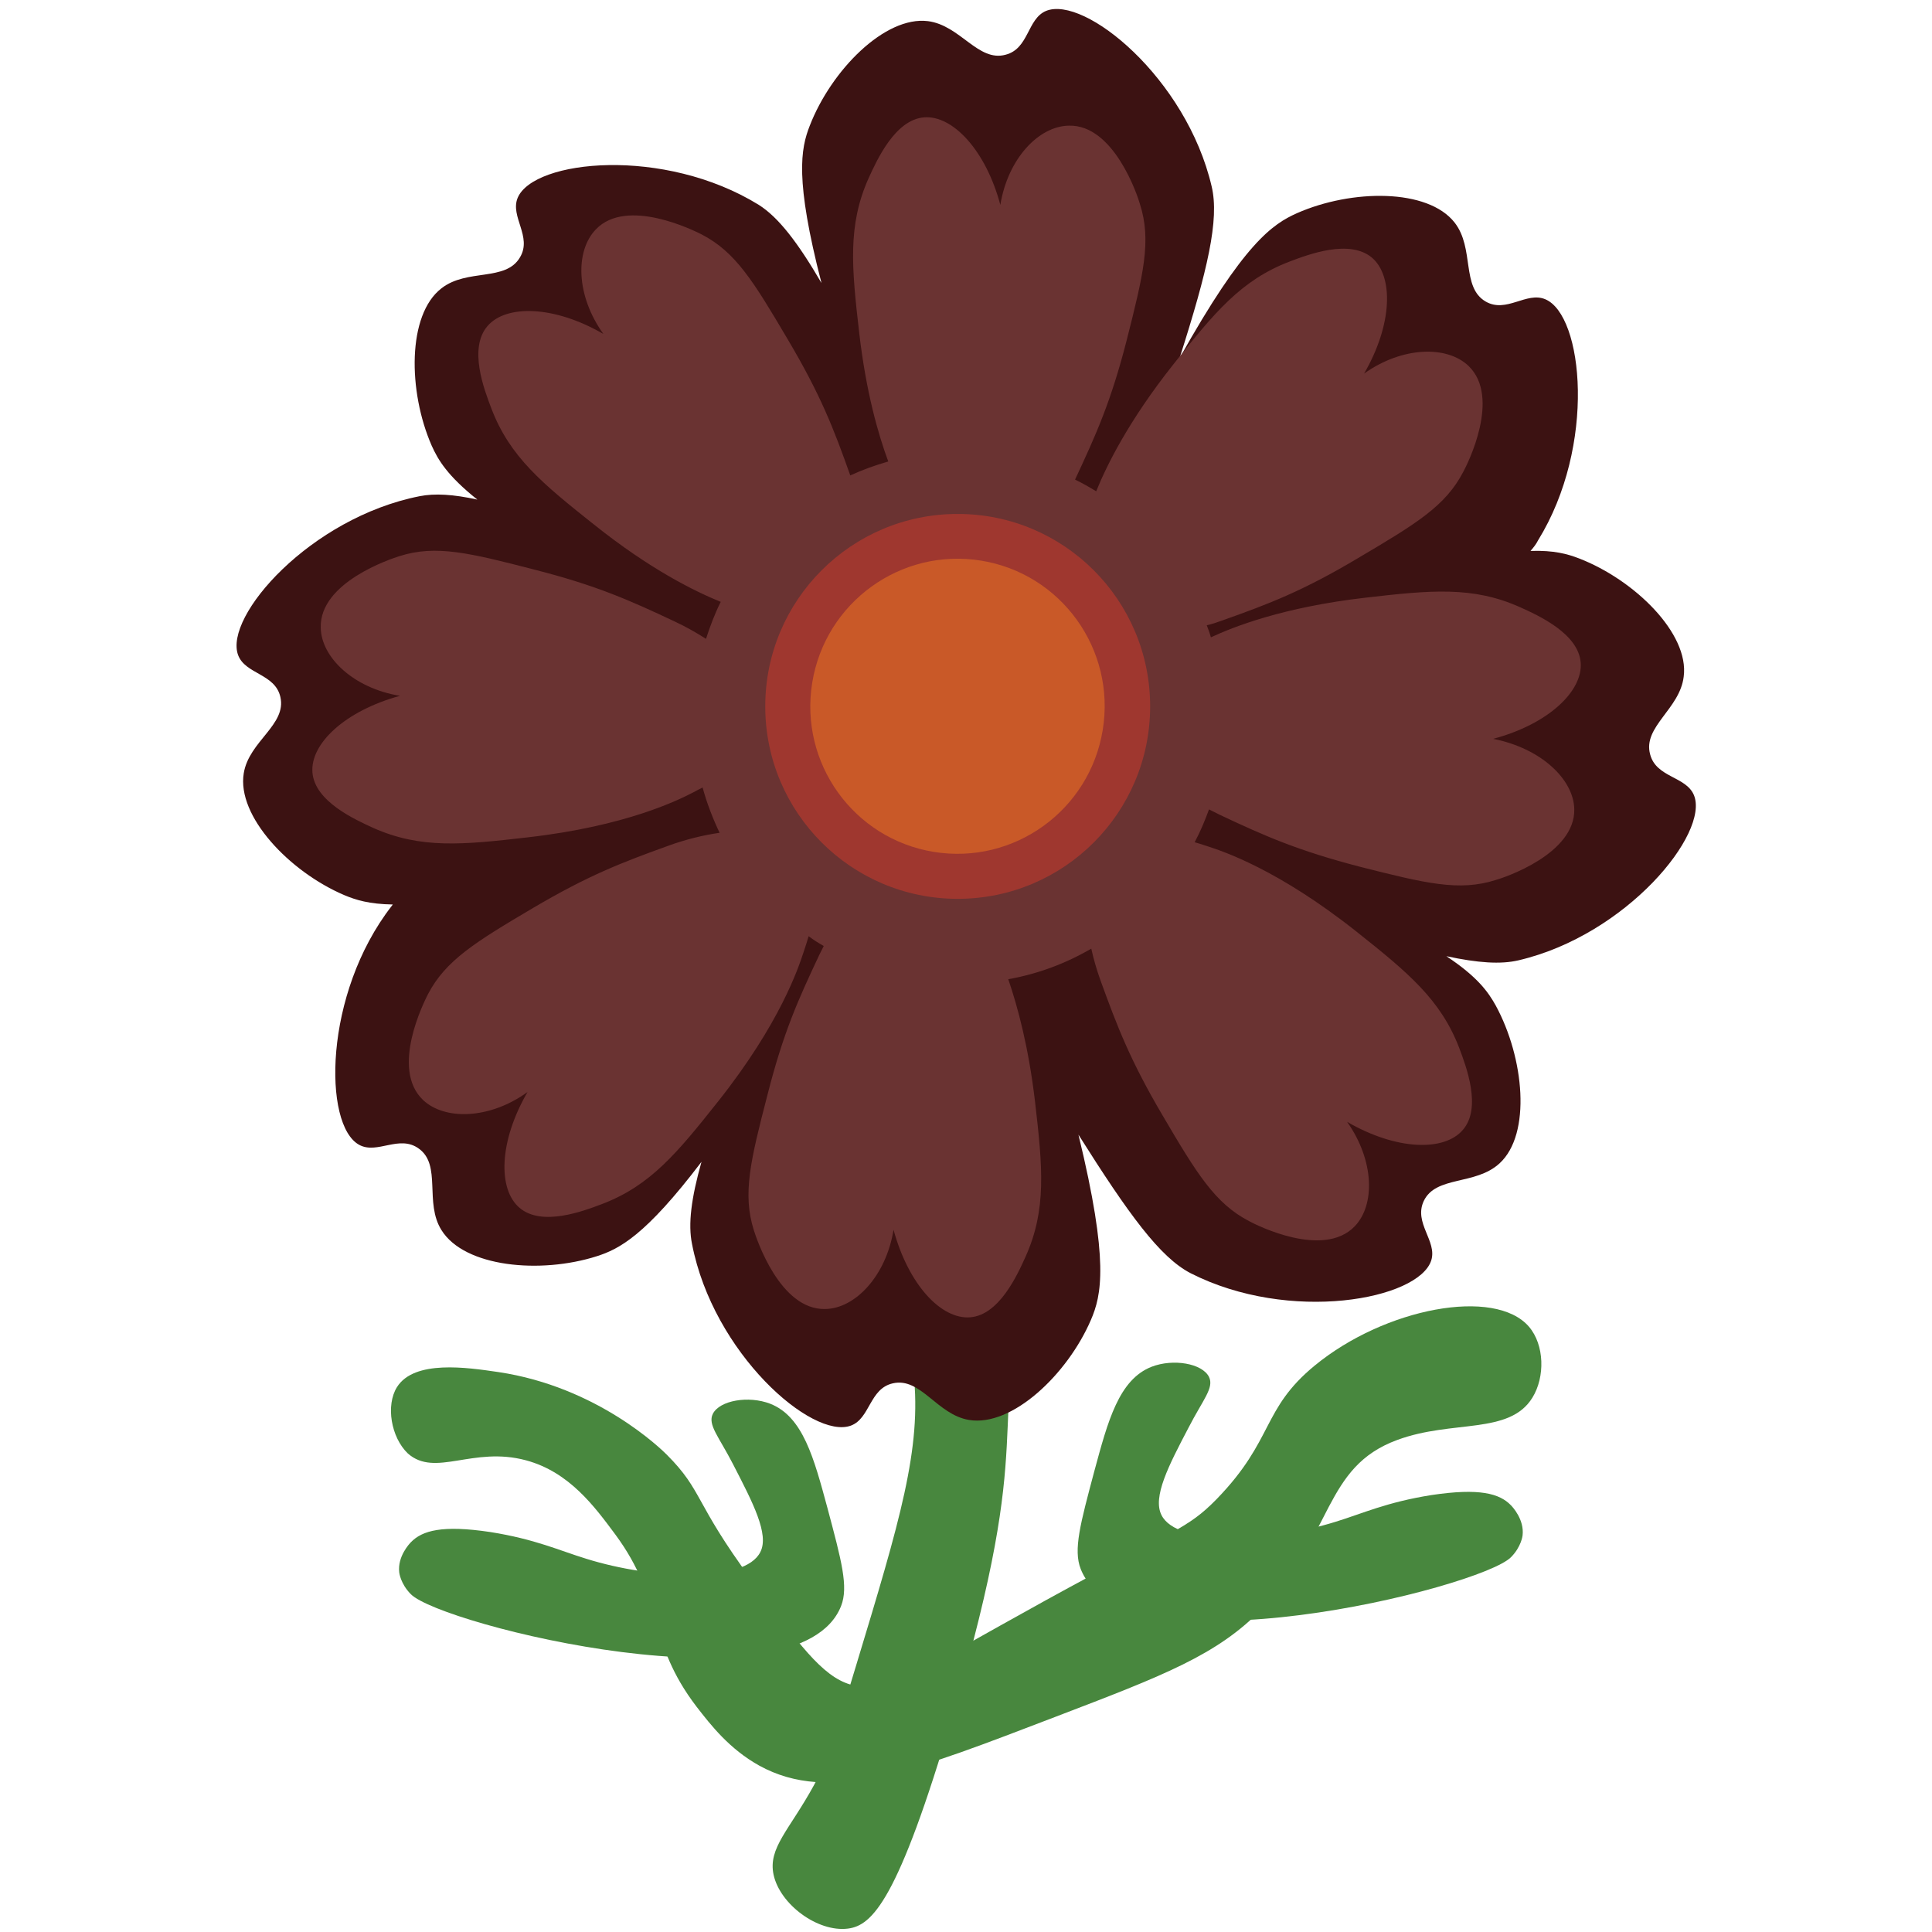
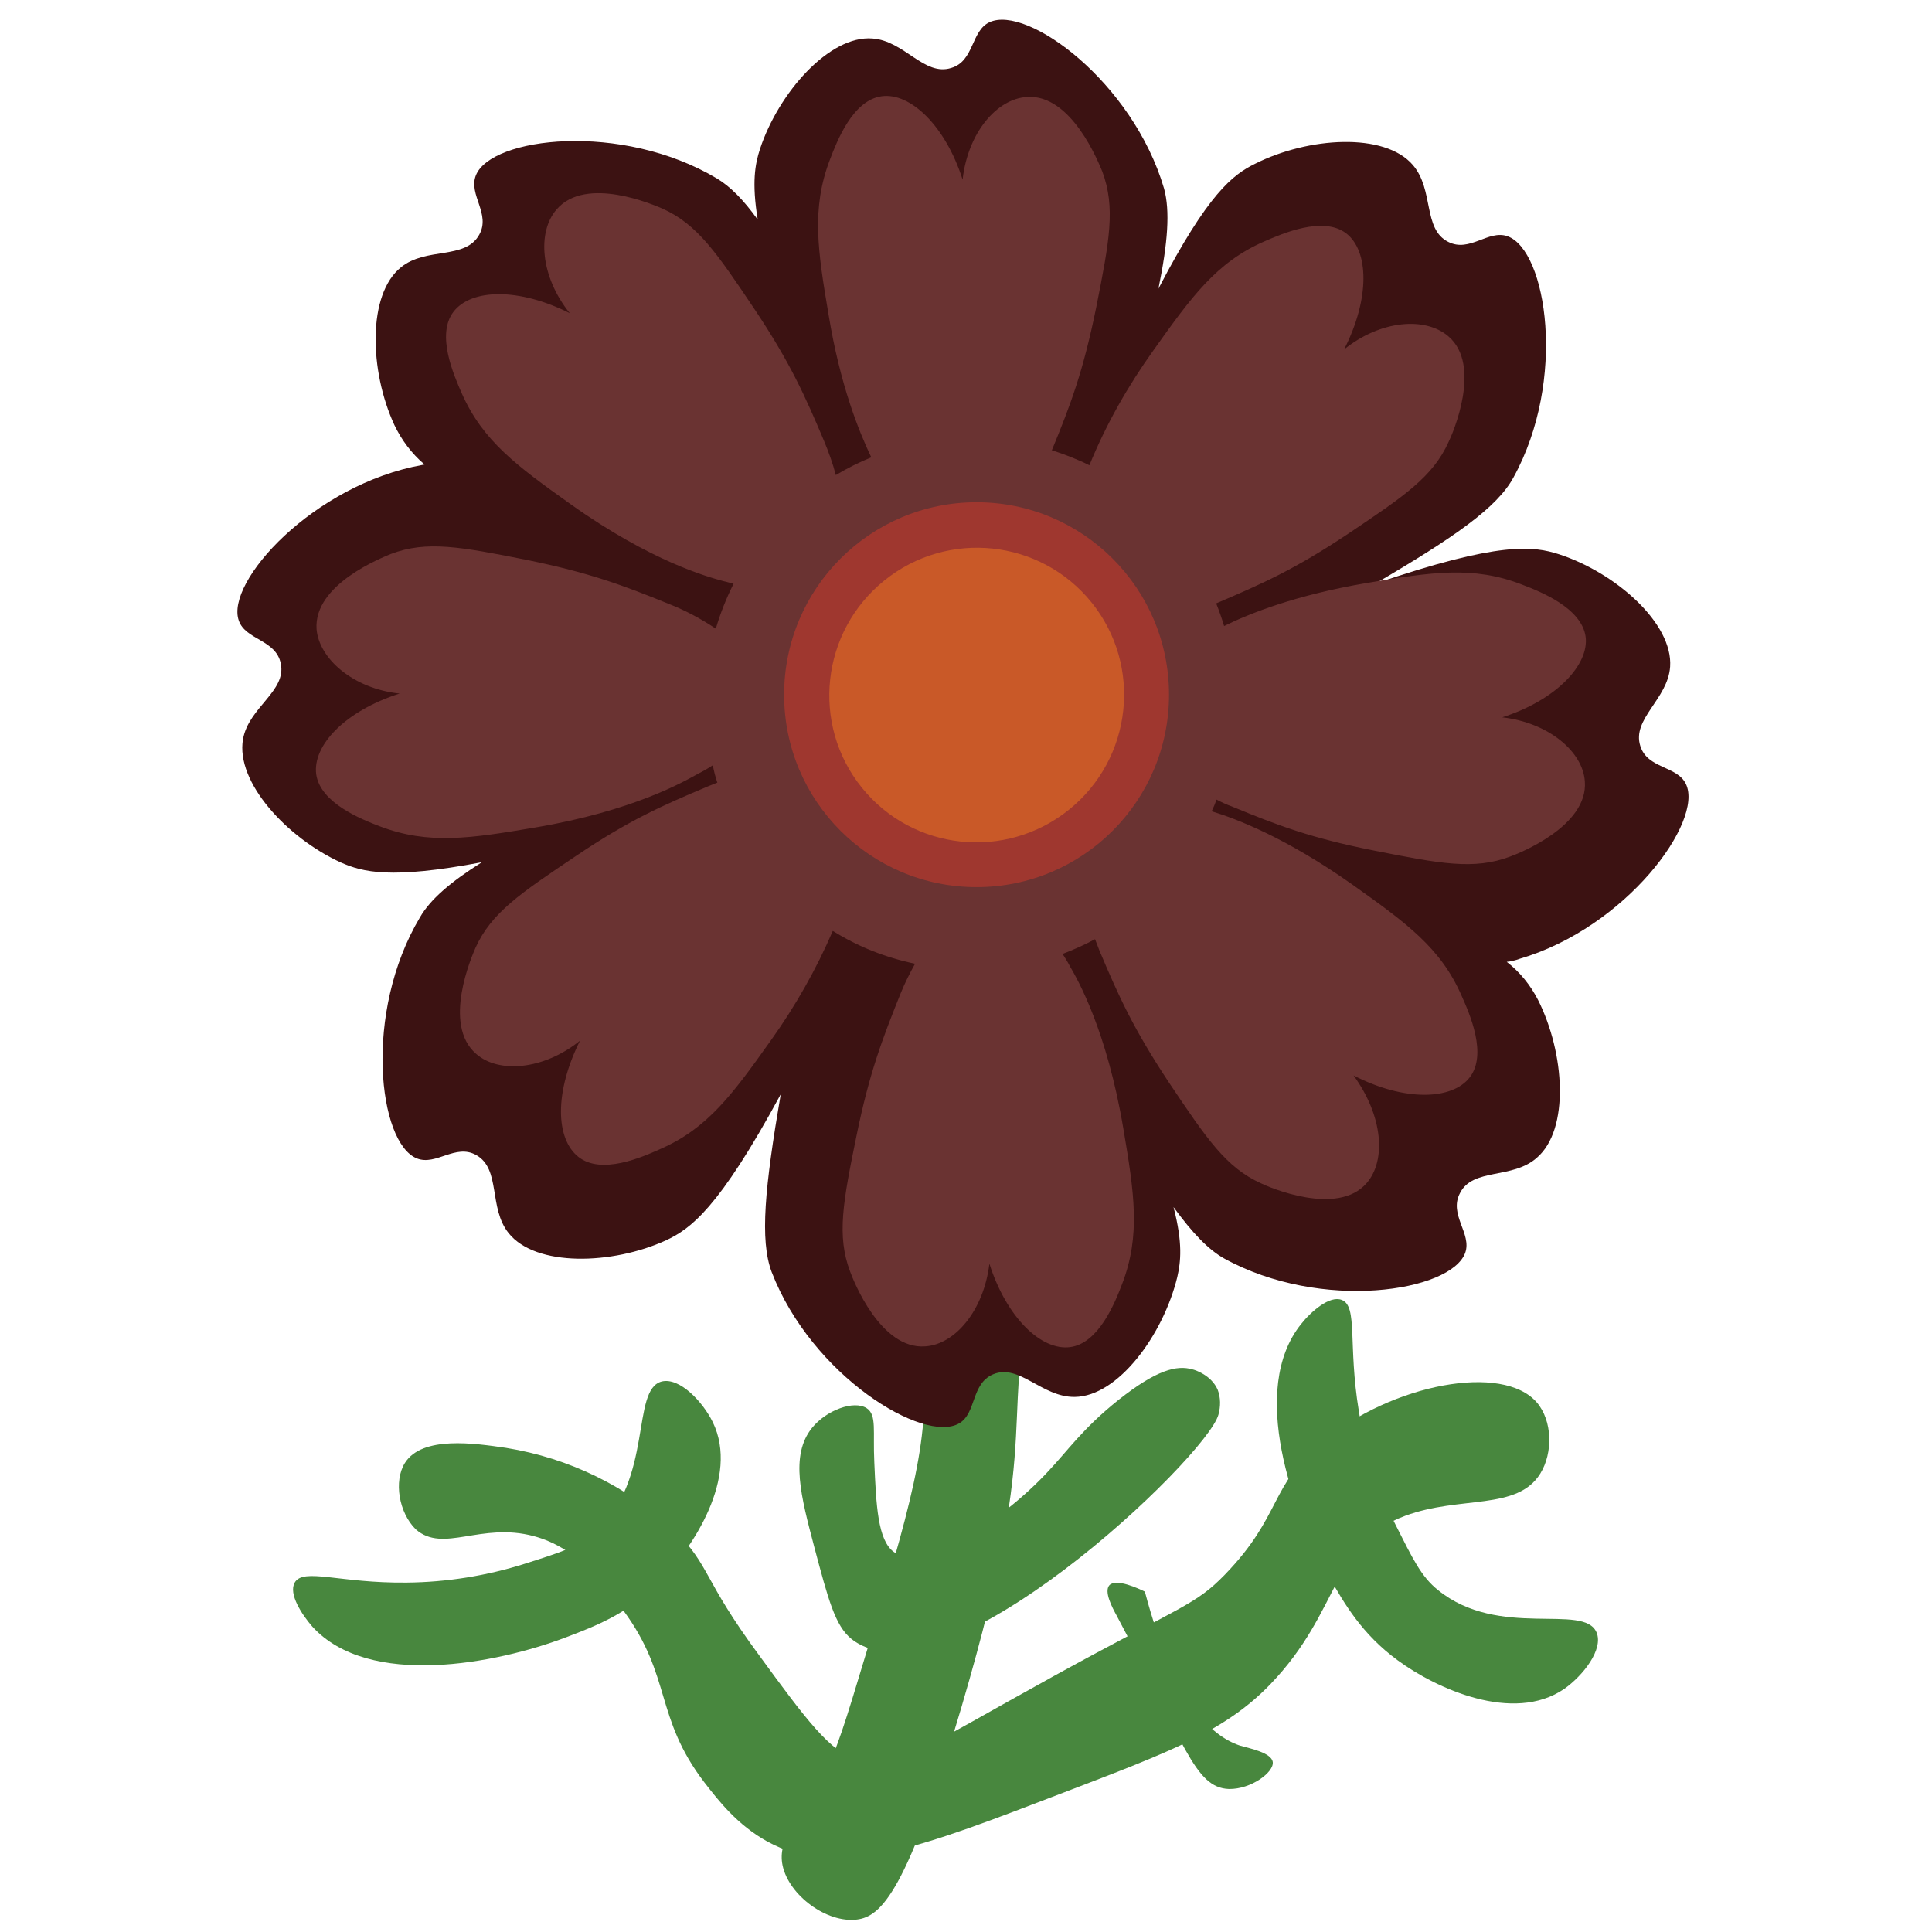
<svg xmlns="http://www.w3.org/2000/svg" version="1.1" id="Layer_1" x="0px" y="0px" viewBox="0 0 512 512" style="enable-background:new 0 0 512 512;" xml:space="preserve">
  <style type="text/css">
	.st0{fill:#48873E;}
	.st1{fill:#3C1212;}
	.st2{fill:#6A3332;}
	.st3{fill:#9F372F;}
	.st4{fill:#C95928;}
</style>
-   <g id="tallo">
-     <path class="st0" d="M252.4,454.8c-14.4,49-21.3,55.5-27.7,56.3c-8,1-18-6.4-19.7-14.3c-1.5-7.1,4.2-11.8,10.7-23.7   c3.6-6.5,6.1-14.9,11.2-31.8c11.6-38.3,17.4-57.5,15.2-77.4c-2.3-21.1-9.9-28.3-4-38.5c7.2-12.4,27.8-18,34.4-11.6   c4.4,4.2,2.1,13,0.9,17.9C260.8,383.3,275.4,376.5,252.4,454.8z" />
-     <path class="st0" d="M105.2,367.6c4.6-7.3,18.6-5.2,26.8-4c26.4,3.9,43.3,20.5,44.7,21.9c9.6,9.6,7.2,12.5,22.4,33.1   c12.5,17.1,18.8,25.6,26.2,27.8c9.6,2.8,15.7-2.4,52-22.4c34.2-18.8,37.3-18.7,45.2-26.8c15.2-15.7,11.8-23.7,25.9-35.3   c18.6-15.3,47.8-20.8,56.8-10.3c4.1,4.8,4.3,13.3,0.9,18.8c-6.1,9.9-21.2,5.8-35.8,11.2c-19.6,7.2-16.8,25-35.8,44.7   c-11.9,12.3-26.1,17.7-54.6,28.6c-37.4,14.3-59.8,23.4-78.7,13c-7.9-4.4-12.8-10.7-16.6-15.6c-13.3-17.4-8.6-28.1-21.5-45.6   c-5.5-7.4-12.2-16.6-23.7-19.7c-14.1-3.8-24,4.6-31.3-1.8C103.6,380.9,102.2,372.4,105.2,367.6z" />
-     <path class="st0" d="M315,378.3c3.8-7.4,6.8-10.5,5.4-13.4c-1.8-3.6-9.5-4.9-15.2-2.7c-8.7,3.4-11.6,14.4-15.2,27.7   c-3.7,13.9-5.6,20.8-3.6,25.9c11.2,28.5,105.8,5.1,114-3.1c2.8-2.8,3.1-5.8,3.1-5.8c0.5-4.2-2.7-7.6-3.1-8c-3-3.1-8.3-4.6-21-2.7   c-12,1.9-18.3,4.9-25.5,7.1c-17.6,5.5-42,6.5-46.1-1.8C305.4,396.7,309.7,388.4,315,378.3z" />
-     <path class="st0" d="M194.3,388.1c-3.8-7.4-6.8-10.5-5.4-13.4c1.8-3.6,9.5-4.9,15.2-2.7c8.7,3.4,11.6,14.4,15.2,27.7   c3.7,13.9,5.6,20.8,3.6,25.9c-11.2,28.5-105.8,5.1-114-3.1c-2.8-2.8-3.1-5.8-3.1-5.8c-0.5-4.2,2.7-7.6,3.1-8c3-3.1,8.3-4.6,21-2.7   c12,1.9,18.3,4.9,25.5,7.1c17.6,5.5,42,6.5,46.1-1.8C203.9,406.6,199.5,398.2,194.3,388.1z" />
-   </g>
-   <path class="st1" d="M402.4,254.5c28.7-6.7,50.7-33.7,46.5-43.8c-2.1-5-10-4.6-11.6-10.8c-2-7.3,7.9-12,8.9-20.6  c1.5-11.4-13-25.6-27.7-31.3c-3.1-1.2-6.7-2.2-12.9-2c0.8-0.9,1.5-1.8,2-2.8c15.5-25.1,12-59.7,1.9-63.9c-5-2.1-10.3,3.8-15.8,0.6  c-6.5-3.8-2.9-14.1-8.2-20.9c-7.1-9.1-27.3-8.9-41.8-2.5c-6.5,2.9-14.1,8-31.1,38.4c7.4-23.2,10.6-36.7,8.5-45.5  c-6.7-28.7-33.7-50.7-43.9-46.5c-5,2.1-4.5,10-10.7,11.6c-7.3,2-12-7.8-20.6-8.9c-11.4-1.4-25.6,13-31.3,27.7  c-2.4,6.1-4,14.2,3.1,41.7c-6.3-10.8-11.4-17.4-16.6-20.7c-25.1-15.5-59.6-12-63.9-1.9c-2.1,5,3.9,10.3,0.6,15.8  c-3.8,6.5-14,2.9-20.8,8.2c-9.1,7-8.9,27.3-2.6,41.7c1.7,3.8,4.2,8,12.1,14.3c-6.3-1.4-11.3-1.7-15.3-0.9  c-28.9,5.7-51.9,31.8-48.1,42.1c1.9,5.1,9.8,4.9,11.2,11.1c1.7,7.4-8.3,11.7-9.7,20.2c-1.9,11.4,12.1,26.1,26.6,32.3  c3.1,1.3,6.6,2.4,12.9,2.5c-0.1,0.1-0.2,0.3-0.3,0.4c-18.1,23.3-18.2,58.1-8.6,63.3c4.8,2.6,10.6-2.8,15.8,1  c6.1,4.4,1.4,14.3,6,21.6c6.1,9.8,26.2,11.7,41.2,6.9c5.9-1.9,12.8-5.4,27.7-25c-2.7,9.6-3.6,16.5-2.5,21.8  c5.6,28.9,31.8,51.9,42.1,48.1c5.1-1.9,4.9-9.8,11.1-11.2c7.4-1.7,11.7,8.3,20.2,9.7c11.4,1.9,26.1-12.1,32.3-26.5  c2.8-6.5,4.9-15.4-3.3-49.1c13.3,21.1,21.6,32.5,29.7,36.7c26.3,13.4,60.5,7,63.8-3.4c1.6-5.1-4.7-9.9-2-15.7  c3.2-6.8,13.7-4.1,20.1-10c8.5-7.8,6.5-28-1-41.8c-2-3.6-4.8-7.6-13.1-13.1C391.7,255.2,397.7,255.6,402.4,254.5z M276.6,234.2  c-3.3,2.2-6.3,3.2-8.8,4c-0.4-1.3-0.8-2.5-1.2-3.6c-6.5,2.2-16.1,4.2-26,0.8c-8.8-3-11.3-8.1-16.7-7.8c-2.1,0.1-4,1-5.8,2.6  c-2.2-2.6-4.1-5.5-5.5-9c-3.5-8.6-1.4-13.8-5.1-17.7c-0.9-1-2.1-1.7-3.4-2.1c-0.2-4,0.3-8.2,1.8-12.5c1.6-4.7,3.8-7.6,5.4-10.1  c1.2,0.5,2.2,1.1,3.2,1.5c2.8-6.2,7.9-14.6,17.1-19.6c8.2-4.4,13.7-2.8,17.1-7c1.8-2.1,2.3-4.9,2-8.3c5-0.9,10.8-1.1,16.8,0.7  c8.2,2.5,11.1,6.9,15.8,7.2c-0.6,1.2-1,2.2-1.5,3.2c6.2,2.8,14.6,7.9,19.6,17.1c4,7.3,3.1,12.4,5.8,15.9c0.1,3.6-0.2,7.4-1.4,11.3  c-2.3,7.6-6.3,10.7-7.1,14.8c-2.5-0.9-4.7-1.7-6.7-2.4C289.7,219.6,285.4,228.5,276.6,234.2z" />
-   <path class="st2" d="M417.2,214.4c0.3,11.9-18.6,18.2-20.8,18.8c-9.7,3.1-18.6,0.9-36-3.5c-16.5-4.3-25.1-8.1-37-13.7  c-1-0.5-2-1-3-1.5c-1.1,3-2.3,5.9-3.8,8.7c1.1,0.3,2.3,0.7,3.5,1.1c4,1.3,18.6,6.1,39.4,22.6c13.6,10.8,22.3,18,27.2,30.8  c1.9,5,6,15.9,1,21.7c-4.9,5.8-17.6,5.5-30.7-2.1c7.2,10.2,7.5,22,2,27.7c-8.3,8.6-26-0.3-28-1.4c-9-4.7-13.8-12.5-22.9-28  c-8.6-14.6-12-23.5-16.5-35.9c-1-2.8-1.8-5.6-2.4-8.3c-6.7,3.9-14.1,6.7-22,8.1c2.5,7.3,5.4,18,7.1,32.5c2,17.3,3.1,28.5-2.5,41  c-2.2,4.9-7,15.5-14.7,16.1c-7.6,0.6-16.3-8.5-20.3-23.2c-2,12.3-10.2,20.9-18.1,21c-12,0.3-18.2-18.6-18.9-20.8  c-3.1-9.7-0.9-18.6,3.6-36c4.2-16.5,8.1-25.1,13.7-37c0.4-0.8,0.8-1.6,1.2-2.4c-1.4-0.8-2.7-1.6-4-2.6c-0.4,1.4-0.9,2.9-1.4,4.4  c-1.3,3.9-6.1,18.6-22.6,39.4c-10.8,13.6-17.9,22.3-30.8,27.2c-5,1.9-15.9,6-21.8,1c-5.8-4.9-5.5-17.6,2.1-30.7  c-10.1,7.3-22,7.5-27.7,2.1c-8.7-8.3,0.3-26,1.3-28c4.7-9,12.5-13.8,27.9-22.9c14.6-8.6,23.4-12,35.9-16.5c4.7-1.7,9.3-2.8,13.5-3.4  c-1.8-3.8-3.4-7.9-4.5-12c-0.8,0.4-1.6,0.8-2.5,1.3c-3.7,1.9-17.5,8.9-43.8,11.9c-17.3,2-28.4,3.1-41-2.5c-4.8-2.2-15.5-7-16.1-14.7  c-0.6-7.6,8.6-16.3,23.2-20.3c-12.3-2-20.9-10.2-21-18.1c-0.3-12,18.6-18.2,20.8-18.9c9.7-3.1,18.6-0.9,36,3.6  c16.4,4.2,25.1,8.1,37,13.7c3,1.4,5.8,3,8.3,4.6c1.1-3.4,2.3-6.6,3.9-9.8c-6.9-2.8-18.7-8.6-33.6-20.5  c-13.6-10.8-22.3-17.9-27.2-30.8c-1.9-5-6.1-15.9-1-21.8c4.9-5.7,17.6-5.5,30.7,2.1c-7.3-10.2-7.5-22-2-27.7c8.2-8.6,26,0.3,28,1.3  c9.1,4.7,13.8,12.5,22.9,27.9c8.7,14.7,12.1,23.5,16.5,35.9c0,0,0,0.1,0,0.1c3.3-1.5,6.6-2.7,10.1-3.7c-2.7-7.3-5.9-18.5-7.7-34.1  c-2-17.3-3.1-28.5,2.5-41c2.2-4.8,7-15.5,14.7-16.1c7.5-0.6,16.3,8.6,20.2,23.2c2-12.3,10.2-20.9,18.2-21  c11.9-0.3,18.2,18.6,18.8,20.8c3.1,9.7,0.9,18.6-3.5,36c-4.2,16.4-8.1,25-13.7,37c1.9,0.9,3.8,2,5.6,3.1c2.8-6.9,8.6-18.7,20.5-33.7  c10.8-13.6,17.9-22.3,30.8-27.2c5-1.9,15.9-6,21.8-1c5.7,4.9,5.5,17.6-2.1,30.7c10.1-7.2,22-7.5,27.7-2c8.6,8.3-0.3,26-1.4,28  c-4.7,9.1-12.5,13.8-27.9,22.9c-14.6,8.7-23.5,12.1-35.9,16.5c-1.4,0.5-2.8,1-4.2,1.3c0.4,1,0.8,2.1,1.1,3.2c6-2.8,19.2-8,40.9-10.5  c17.3-2,28.5-3.1,41,2.5c4.9,2.2,15.5,7,16.1,14.7c0.6,7.5-8.5,16.3-23.2,20.2C408.4,198.3,417,206.5,417.2,214.4z" />
-   <circle class="st3" cx="253.8" cy="187.2" r="51" />
-   <ellipse transform="matrix(0.1602 -0.9871 0.9871 0.1602 28.3012 407.7041)" class="st4" cx="253.8" cy="187.2" rx="39.1" ry="39" />
+   <path class="st0" d="M254.8,452.4c-14.4,49-21.3,55.5-27.7,56.3c-8,1-18-6.4-19.7-14.3c-1.5-7.1,4.2-11.8,10.7-23.7  c3.6-6.5,6.1-14.9,11.2-31.8c11.6-38.3,17.4-57.5,15.2-77.4c-2.3-21.1-9.9-28.3-4-38.5c7.2-12.4,27.8-18,34.4-11.6  c4.4,4.2,2.1,13,0.9,17.9C263.3,380.9,277.8,374.1,254.8,452.4z" />
+   <path class="st0" d="M107.3,387.7c4.6-7.3,18.6-5.2,26.8-4c16.8,2.7,32.3,10.3,44.7,21.9c9.6,9.6,7.2,12.5,22.4,33.1  c12.5,17.1,18.8,25.6,26.2,27.8c9.6,2.8,15.7-2.4,52-22.4c34.2-18.8,37.3-18.7,45.2-26.8c15.2-15.7,11.8-23.7,25.9-35.3  c18.6-15.3,47.8-20.8,56.8-10.3c4.1,4.8,4.3,13.3,0.9,18.8c-6.1,9.9-21.2,5.8-35.8,11.2c-19.6,7.2-16.8,25-35.8,44.7  c-11.9,12.3-26.1,17.7-54.6,28.6c-37.4,14.3-59.8,23.4-78.7,13c-7.9-4.4-12.8-10.7-16.6-15.6c-13.3-17.4-8.6-28.1-21.5-45.6  c-5.5-7.4-12.2-16.6-23.7-19.7c-14.1-3.8-24,4.6-31.3-1.8C105.7,400.9,104.3,392.5,107.3,387.7z" />
+   <path class="st0" d="M360.1,373.9c-2.9-17.6-0.2-27.7-4.5-29.4c-3.2-1.3-8.2,3.1-10.8,6.4c-13.9,17.3-2.3,49.7,7.4,66.9  c4.1,7.3,8.8,15.3,18.2,22.2c10.2,7.5,30.6,16.8,44.1,7.6c5-3.5,10.5-10.5,8.6-15c-3.4-7.9-25.8,1.9-42-11.2  c-4.5-3.6-6.7-8.3-11.3-17.4C365,394.6,361.7,384.4,360.1,373.9z" />
+   <path class="st0" d="M107.8,419.4c-17.8,0.2-27.4-4-29.7,0c-1.7,3,1.9,8.5,4.7,11.7c15,16.4,48.8,9.8,67.2,2.8  c7.9-3,16.5-6.3,24.7-14.6c8.9-9,21.3-27.8,14.2-42.4c-2.7-5.5-8.8-11.9-13.5-10.8c-8.3,2.1-2.1,25.8-17.4,39.8  c-4.3,3.9-9.2,5.4-18.9,8.5C129,417.6,118.4,419.3,107.8,419.4z" />
+   <path class="st0" d="M303.4,421.8c-1.6-0.8-7.6-3.6-9.4-1.7c-1.5,1.7,0.8,6,1.9,8c18,33.8,20.6,45.7,29.8,46  c5.8,0.1,11.9-4.4,11.6-7.1c-0.3-2.5-5.9-3.6-8.7-4.4C320.9,460,311.2,451.2,303.4,421.8z" />
+   <path class="st0" d="M231.7,387.5c-0.4-8.3,0.7-12.5-2-14.3c-3.4-2.2-10.7,0.5-14.5,5.2c-5.9,7.3-2.9,18.3,0.6,31.6  c3.7,13.9,5.5,20.8,9.8,24.3c23.9,19.1,94.3-48.2,97.3-59.4c0.6-2.2,0.6-4.5-0.2-6.6c-1.7-3.9-6.1-5.3-6.7-5.4  c-4.1-1.2-9.5,0.1-19.6,8.1c-9.5,7.6-13.4,13.4-18.6,18.9c-12.5,13.5-33.2,26.5-40.9,21.4C232.6,408.2,232.2,398.9,231.7,387.5z" />
+   <path class="st1" d="M324.4,333.5c25.8,14.2,60.2,8.8,63.9-1.5c1.8-5.1-4.4-10.1-1.4-15.8c3.4-6.8,13.9-3.6,20.4-9.4  c8.7-7.5,7.4-27.7,0.3-41.8c-2-3.9-4.8-7.4-8.3-10.1c1.1-0.1,2.3-0.4,3.4-0.8c28.3-8.3,48.8-36.4,44.1-46.3  c-2.3-4.9-10.2-4-12.1-10.1c-2.3-7.2,7.3-12.4,7.9-21c0.8-11.5-14.4-24.9-29.4-29.8c-6.8-2.2-15.8-3.5-48.8,7.8  c21-12.3,32.4-20.2,36.7-28.2c14.2-25.8,8.8-60.2-1.6-63.9c-5.1-1.8-10,4.4-15.7,1.5c-6.8-3.4-3.7-13.8-9.4-20.4  c-7.5-8.7-27.7-7.4-41.8-0.3c-5.9,2.9-12.5,7.9-25.6,33.1c2.5-12.2,3.1-20.6,1.5-26.5c-8.3-28.3-36.3-48.8-46.3-44.1  c-4.9,2.3-4,10.3-10.1,12.1c-7.2,2.3-12.4-7.2-20.9-7.8c-11.4-0.9-24.9,14.4-29.8,29.3c-1.3,4-2.2,8.8-0.6,18.7  c-3.8-5.3-7.3-8.8-10.8-10.9c-25.3-15.1-59.9-11-63.9-0.8c-2,5.1,4,10.2,0.9,15.7c-3.7,6.7-14,3.2-20.7,8.6  c-9,7.2-8.4,27.5-1.8,41.8c1.9,4,4.6,7.6,8,10.5c-0.1,0-0.4,0.1-0.5,0.1c-29,5.2-52.4,31.1-48.7,41.3c1.8,5.1,9.8,5,11.1,11.3  c1.6,7.4-8.5,11.6-10,20.1c-2,11.4,11.7,26.2,26,32.7c5.7,2.5,13.1,4.5,37.3-0.1c-8.4,5.3-13.7,9.9-16.4,14.6  c-15.1,25.3-11,59.9-0.8,63.9c5.1,2,10.2-4,15.7-0.9c6.6,3.7,3.2,14,8.6,20.7c7.2,9,27.5,8.4,41.7,1.9c6.4-3,13.9-8.2,30.4-38.7  c-4.2,24.6-5.6,38.6-2.4,47.1c10.6,27.5,40.3,45.6,49.7,40.1c4.6-2.7,3.1-10.5,9-13c6.9-2.9,12.9,6.1,21.6,6  c11.5-0.1,23.5-16.5,27.2-31.8c0.9-4,1.5-8.9-1-18.5C316.1,326.9,320.3,331.2,324.4,333.5z M244.4,234.4c-3.2-0.5-6.3-1.5-9.2-2.9  c0.6-1.2,1.1-2.4,1.5-3.5c-6.3-2.7-14.8-7.6-19.9-16.8c-4.5-8.1-3-13.6-7.2-17c-1.7-1.3-3.9-2-6.1-1.9c0.1-3.5,0.7-7,1.9-10.4  c3.1-8.7,8.2-11.2,8-16.6c0-1.4-0.4-2.7-1.1-3.8c2.7-3.3,6-6.1,9.7-8.1c3.4-1.8,7-3.1,10.8-3.9c0.6,1.2,0.9,2.3,1.4,3.3  c6.2-2.7,15.6-5.6,25.8-3.1c9,2.2,12.1,7.1,17.4,6.2c2.7-0.4,5-2.1,7-4.8c4.9,2.9,9,6.9,12,11.7c4.4,7.3,3.6,12.5,6.9,15.9  c-1.3,0.5-2.2,1-3.3,1.4c2.7,6.2,5.6,15.6,3.1,25.8c-1.9,8.1-6,11.3-6.3,15.7c-2.4,2.9-5.3,5.5-8.6,7.5c-6.8,4.1-11.8,3.8-15.2,6.3  c-1.3-2.3-2.4-4.4-3.4-6.3C264,232.3,254.8,236,244.4,234.4L244.4,234.4z" />
+   <path class="st2" d="M362.2,313.5c-7.7,9-26,1.1-28,0.1c-9.3-4.2-14.4-11.8-24.4-26.7c-9.4-14.2-13.3-22.8-18.4-34.9l-1.2-3.1  c-2.8,1.5-5.7,2.8-8.6,3.9c0.6,1,1.3,2,1.9,3.2c2.1,3.6,9.8,17,14.2,43.1c2.9,17.1,4.6,28.3-0.3,41.1c-1.9,5-6.2,15.8-13.8,16.8  s-16.8-7.7-21.4-22.1c-1.5,12.4-9.1,21.4-17,21.9c-11.9,0.9-19.1-17.6-19.9-19.8c-3.6-9.5-1.9-18.5,1.7-36.1  c3.4-16.6,6.8-25.5,11.7-37.7c1.1-2.7,2.4-5.3,3.8-7.8c-7.7-1.6-15.1-4.5-21.8-8.7c-4.4,10.2-9.9,19.9-16.4,29  c-10.1,14.2-16.7,23.3-29.3,28.8c-4.9,2.2-15.6,6.9-21.7,2.1s-6.4-17.2,0.4-30.8c-9.7,7.8-21.6,8.7-27.5,3.5  c-9.1-7.8-1.1-26-0.2-28.1c4.2-9.3,11.8-14.4,26.7-24.4c14.1-9.5,22.8-13.3,34.9-18.4l2.5-1c-0.5-1.5-0.9-3-1.2-4.6  c-1.2,0.8-2.6,1.6-4,2.3c-3.6,2-17,9.8-43.1,14.2c-17.1,2.9-28.2,4.6-41.1-0.3c-5-1.9-15.8-6.2-16.9-13.8c-1-7.7,7.7-16.8,22.1-21.4  c-12.3-1.3-21.3-9.2-22-17c-0.9-12,17.6-19.1,19.7-20c9.5-3.6,18.5-1.9,36.1,1.6c16.6,3.4,25.4,6.7,37.7,11.7  c4.3,1.7,8.4,3.9,12.3,6.5c1.2-4.1,2.8-8.1,4.7-11.9c-0.9-0.2-1.7-0.5-2.7-0.7c-4-1.1-19-5.1-40.5-20.4  c-14.2-10.1-23.2-16.7-28.8-29.3c-2.1-4.8-6.9-15.6-2.2-21.7c4.7-6.1,17.3-6.4,30.8,0.4c-7.8-9.7-8.7-21.5-3.5-27.5  c7.8-9.1,26-1.1,28.1-0.2c9.3,4.2,14.4,11.8,24.4,26.7c9.4,14.1,13.3,22.8,18.4,34.9c1.2,2.9,2.3,5.9,3.1,9c3-1.8,6.2-3.4,9.4-4.7  c-3.2-6.7-8.2-18.9-11.3-37.7c-2.9-17.1-4.6-28.2,0.3-41.1c1.9-5,6.1-15.9,13.8-16.9c7.5-1,16.8,7.7,21.4,22.1  c1.4-12.5,9.1-21.4,17-21.9c11.9-0.9,19.1,17.6,20,19.7c3.6,9.6,1.9,18.5-1.6,36.1c-3.4,16.7-6.7,25.6-11.7,37.7l-0.1,0.1  c3.4,1.1,6.8,2.4,10,4c4.4-10.8,10.2-21,17-30.5c10.1-14.2,16.7-23.3,29.3-28.8c4.8-2.1,15.6-6.8,21.7-2.2s6.4,17.3-0.5,30.8  c9.7-7.8,21.5-8.7,27.6-3.5c9.1,7.7,1.1,26,0.1,28c-4.2,9.3-11.8,14.4-26.7,24.4c-14.1,9.4-22.7,13.2-34.9,18.4c0.8,2,1.5,4,2.1,6  c6.7-3.3,18.9-8.2,37.8-11.4c17.1-2.9,28.2-4.6,41.1,0.4c5,1.9,15.8,6.2,16.9,13.8c1,7.4-7.7,16.8-22.1,21.4  c12.3,1.4,21.4,9.1,21.9,17c0.9,11.9-17.6,19.1-19.8,19.9c-9.6,3.6-18.5,1.9-36.1-1.6c-16.7-3.3-25.6-6.7-37.7-11.7  c-1.4-0.5-2.7-1.1-4-1.8c-0.4,1.1-0.8,2.1-1.3,3.1c6.3,1.9,19.6,6.9,37.4,19.5c14.2,10.1,23.3,16.7,28.8,29.3  c2.2,4.9,6.9,15.6,2.2,21.7c-4.6,6-17.2,6.5-30.8-0.5C366.5,295.7,367.4,307.5,362.2,313.5z" />
+   <circle class="st3" cx="258.8" cy="184.1" r="51" />
+   <ellipse transform="matrix(0.7788 -0.6273 0.6273 0.7788 -58.2656 203.0861)" class="st4" cx="258.8" cy="184.2" rx="39.1" ry="39" />
</svg>
